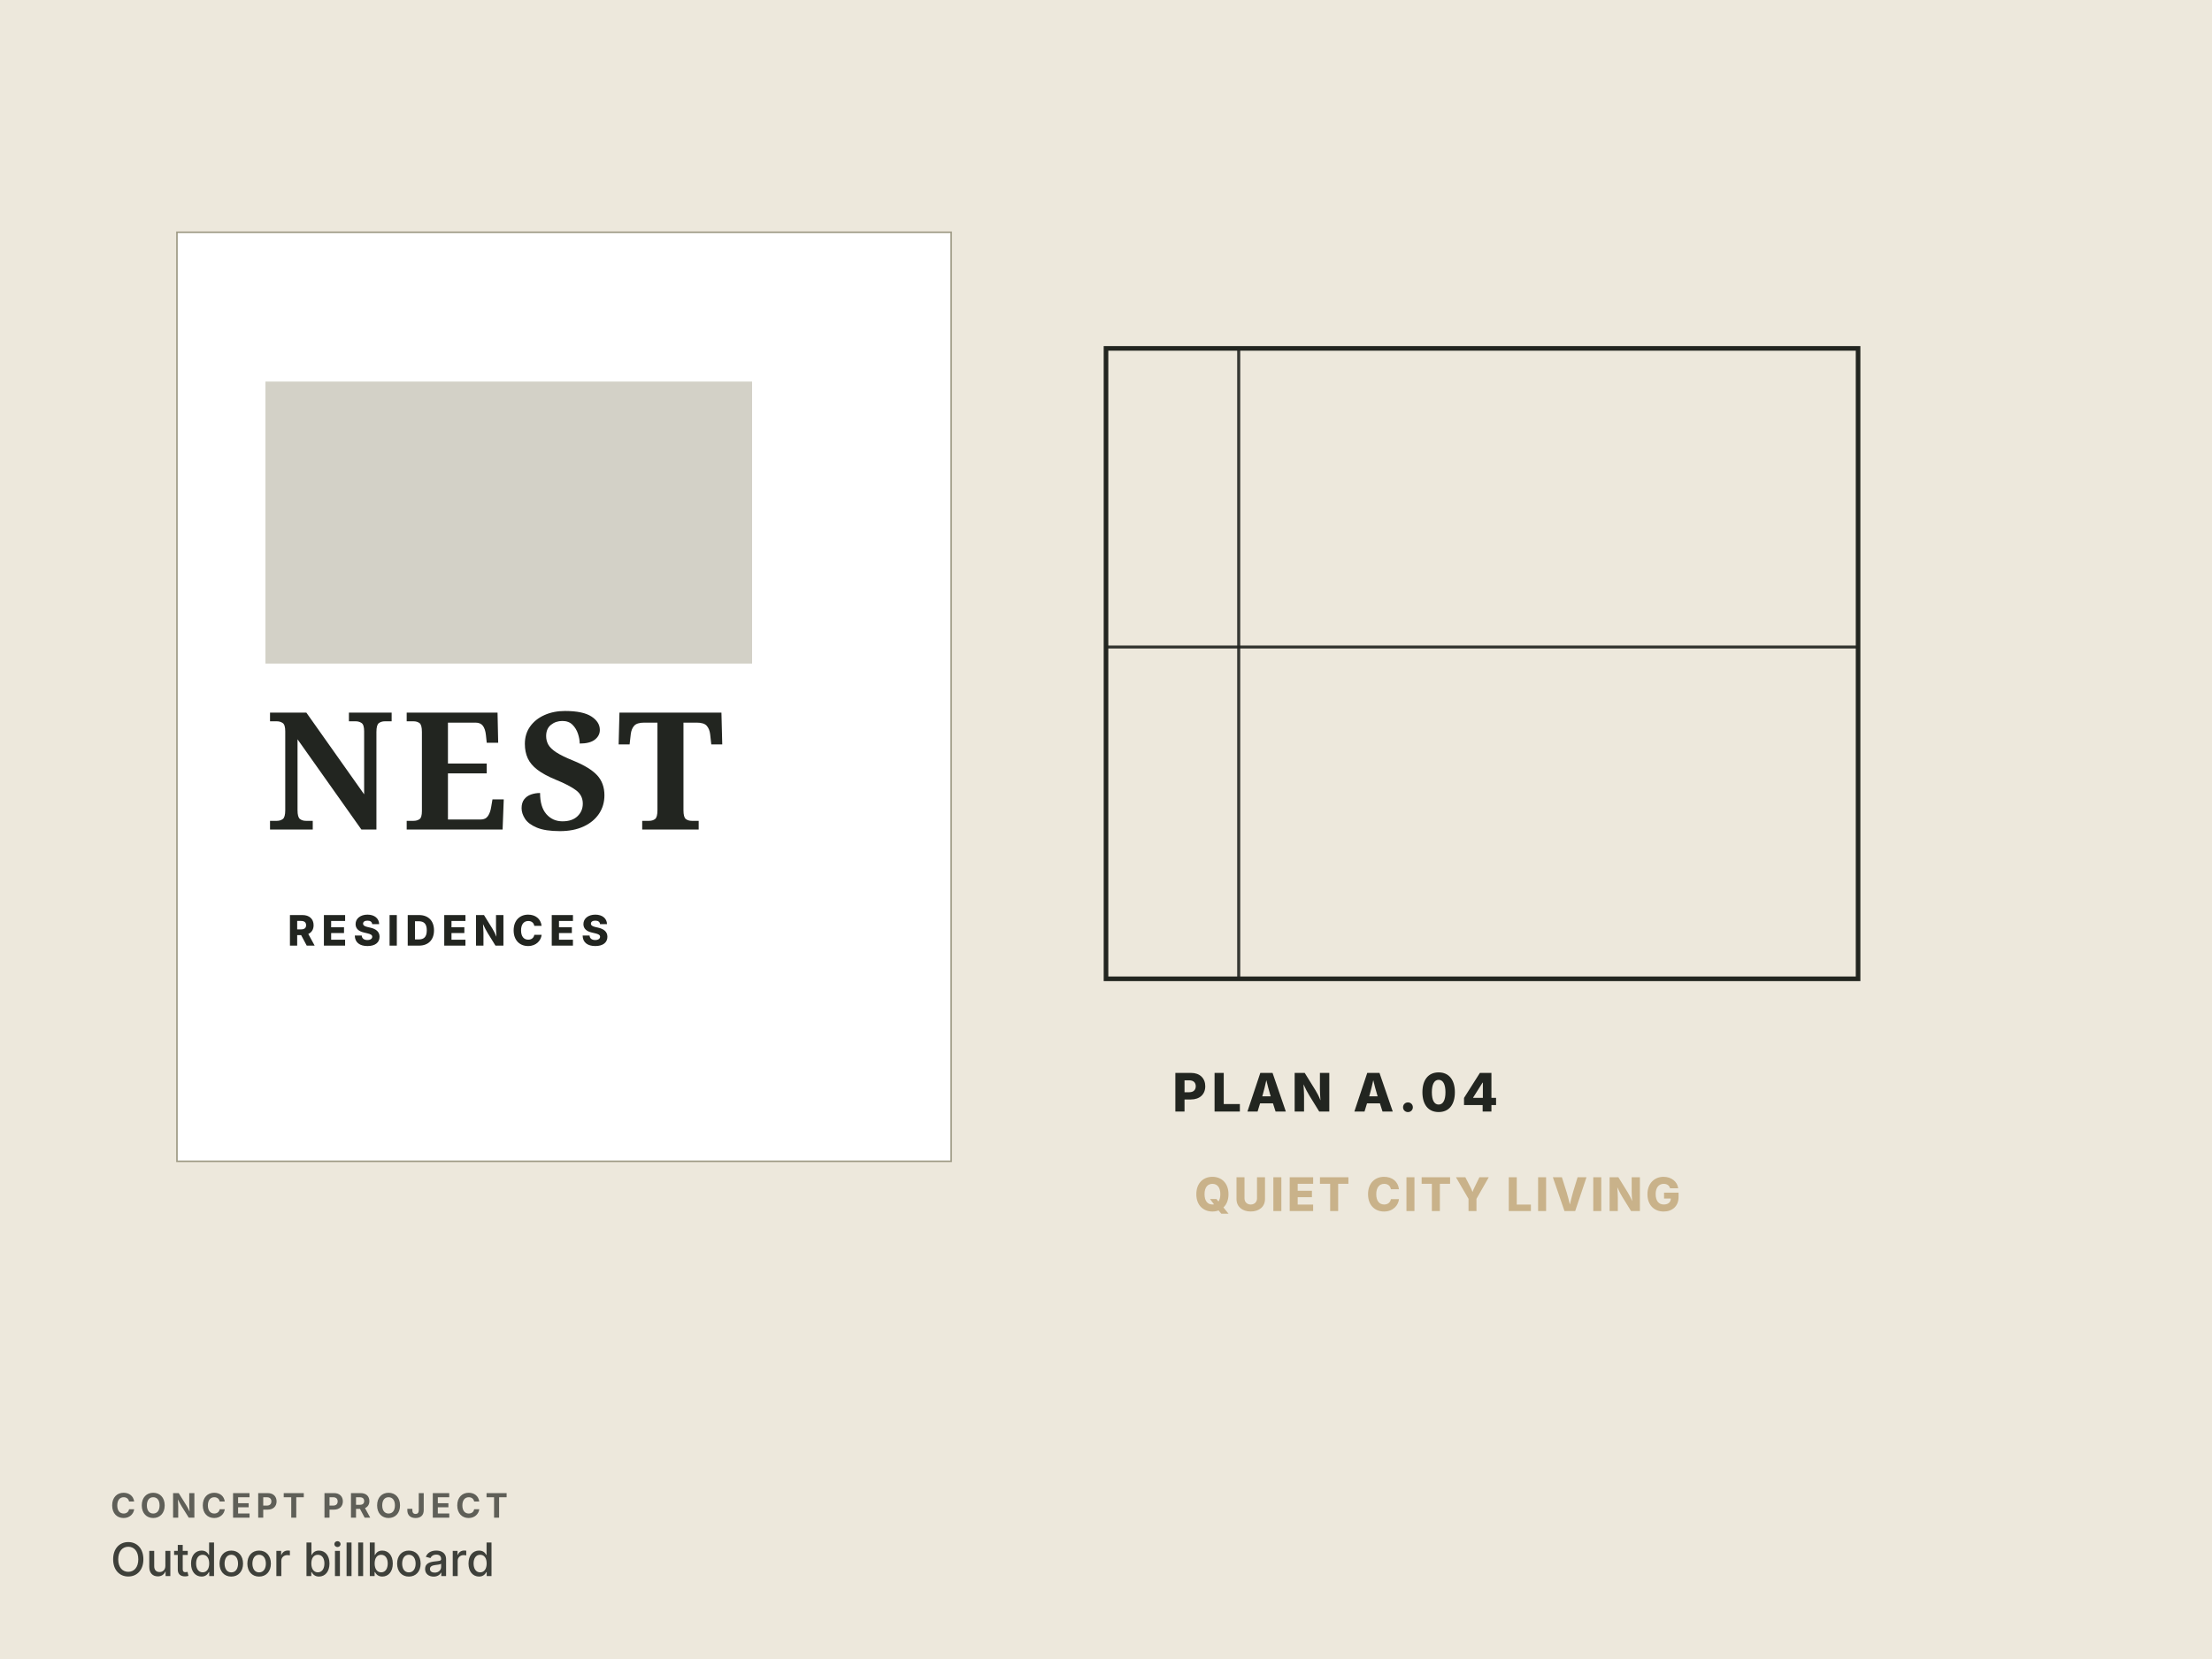
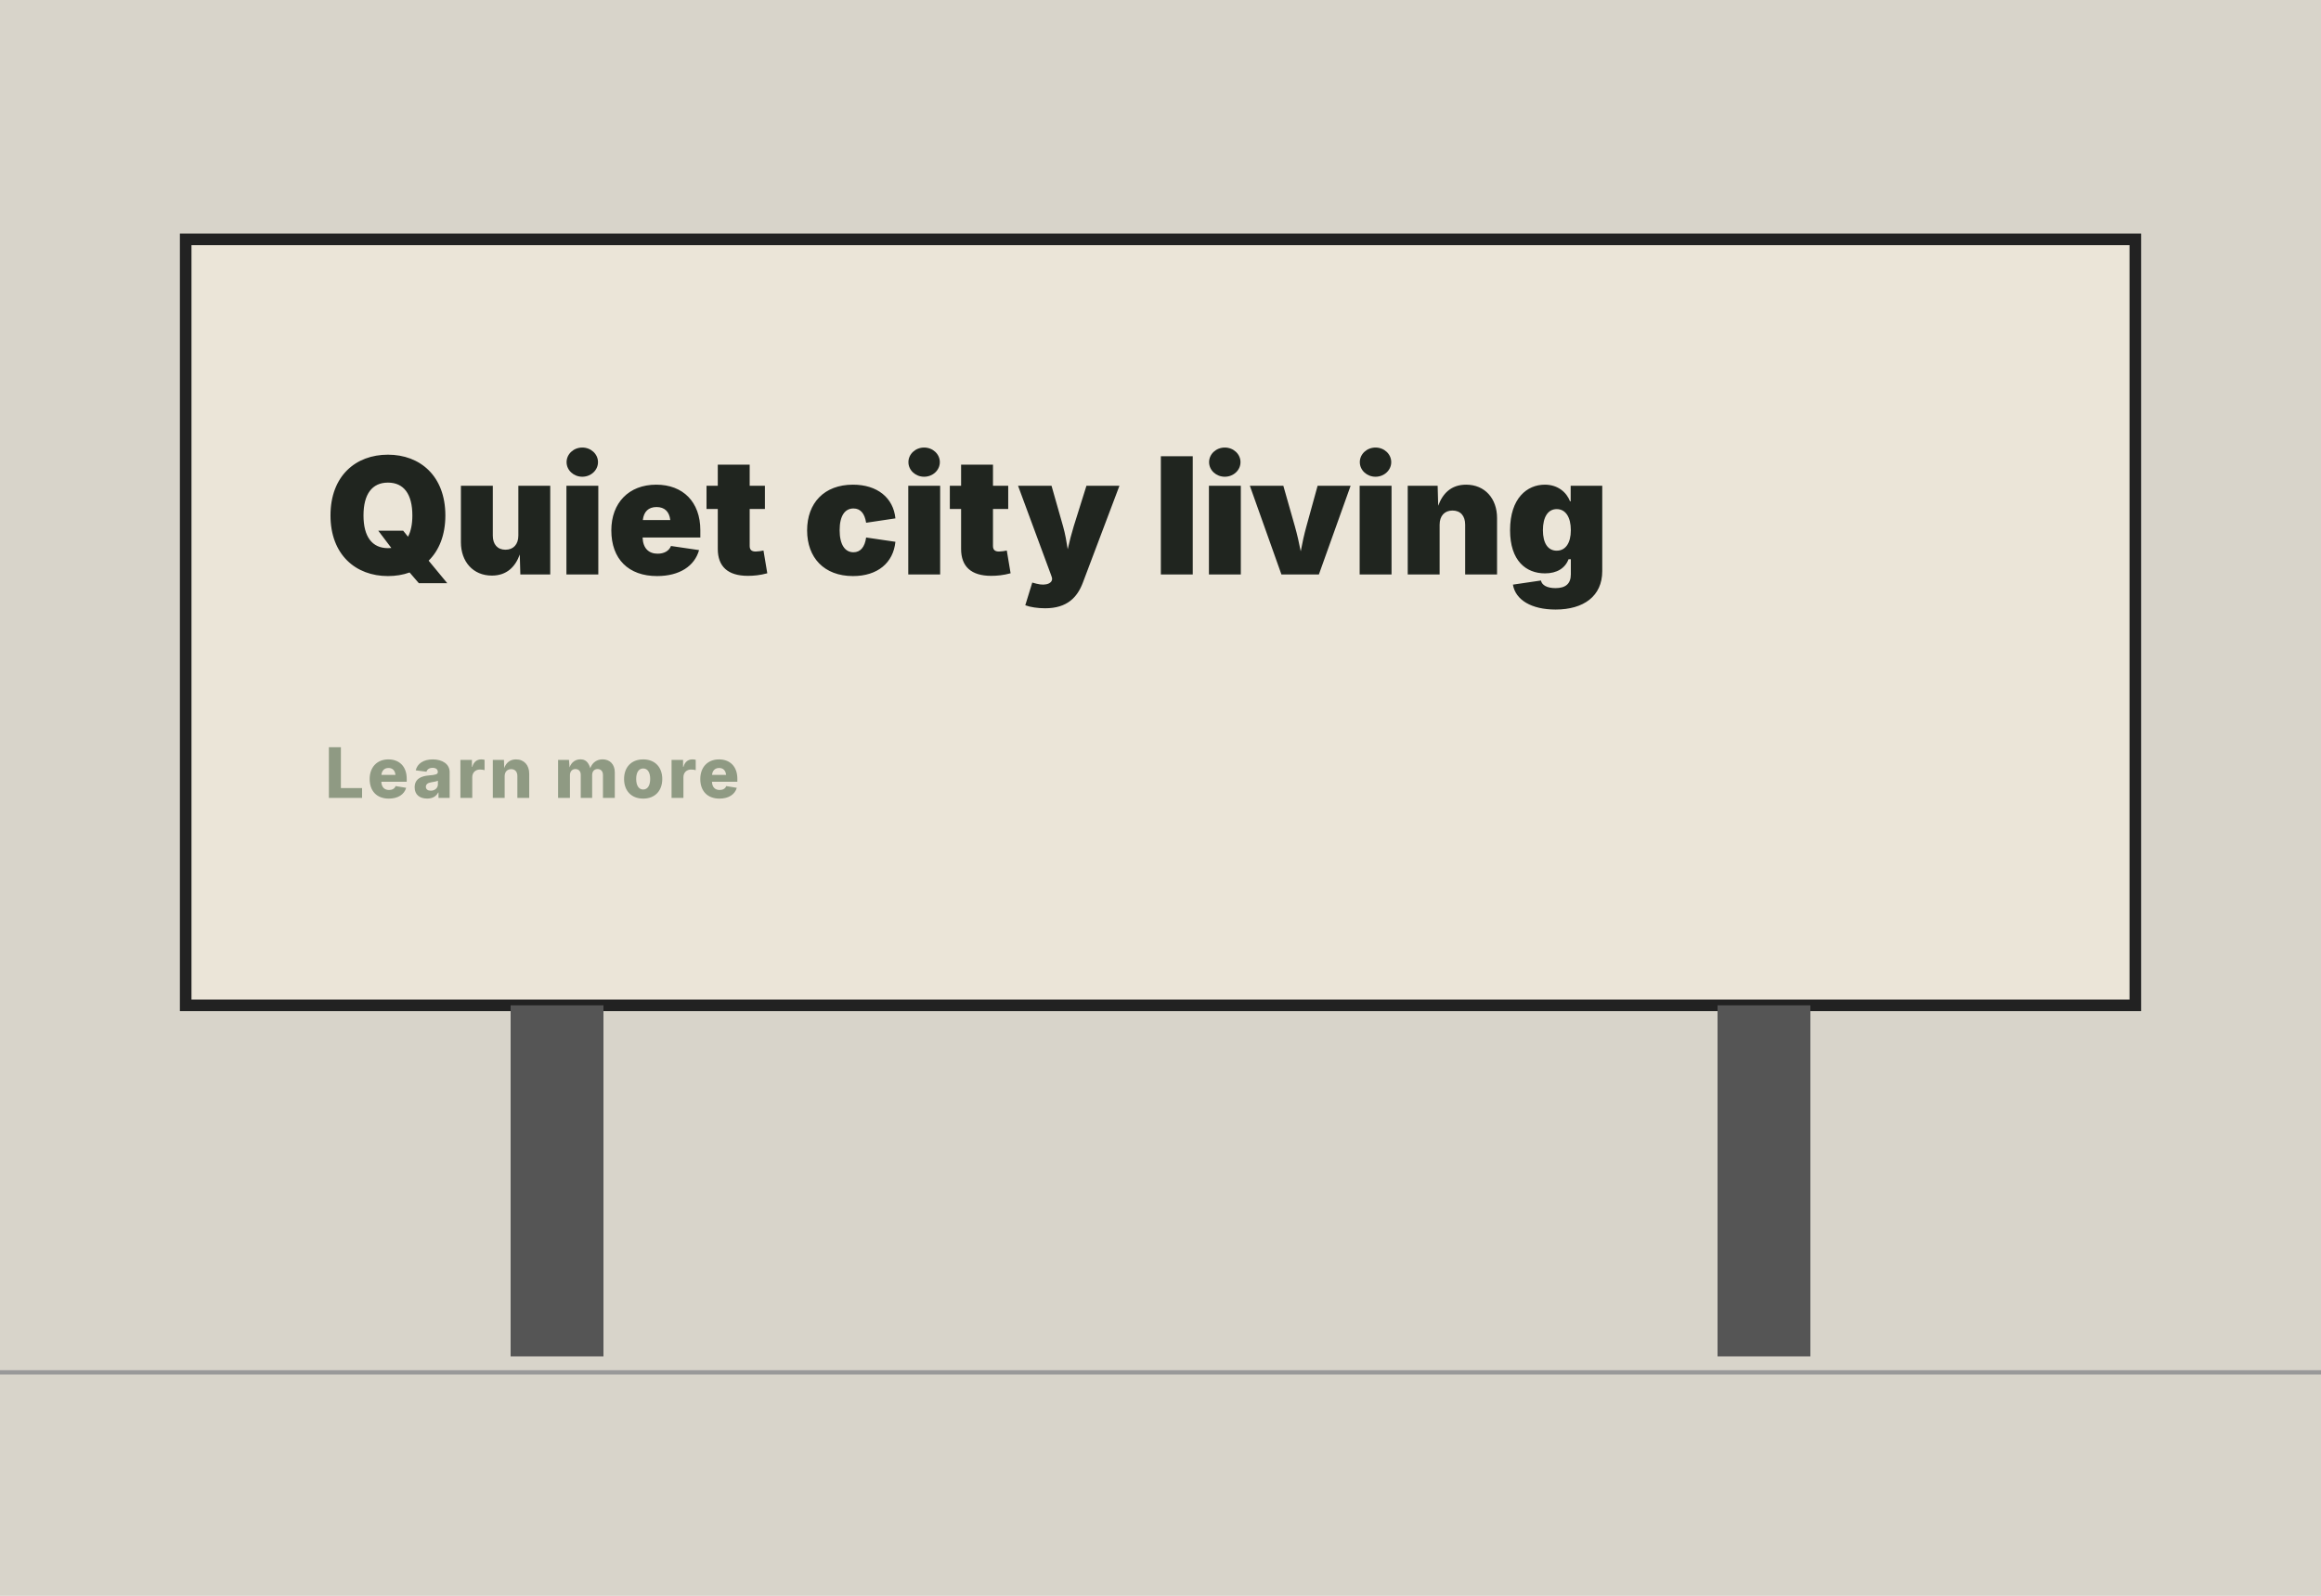
- <svg xmlns="http://www.w3.org/2000/svg" width="1440" height="1080" viewBox="0 0 1440 1080" role="img" aria-label="NEST Outdoor billboard">
-   <rect x="0" y="0" width="1440" height="1080" fill="#ede8dc" />
-   <rect x="115.2" y="151.2" width="504" height="604.8" fill="#ffffff" stroke="#9f9b86" stroke-width="1" />
-   <rect x="720" y="226.8" width="489.6" height="410.4" fill="none" stroke="#222520" stroke-width="3" />
-   <line x1="806.4" y1="226.8" x2="806.4" y2="637.2" stroke="#222520" stroke-width="2" opacity="0.9" />
-   <line x1="720" y1="421.2" x2="1209.6" y2="421.2" stroke="#222520" stroke-width="2" opacity="0.9" />
-   <rect x="172.8" y="248.4" width="316.8" height="183.6" fill="#9f9b86" opacity="0.46" />
-   <text x="172.8" y="540" font-size="106.56" fill="#222520" font-family="Cormorant Garamond, Georgia, serif" font-weight="600" letter-spacing="5">NEST</text>
-   <text x="187.2" y="615.6" font-size="27.36" fill="#222520" font-family="Inter, Arial, sans-serif" font-weight="800" letter-spacing="4">RESIDENCES</text>
-   <text x="763.2" y="723.6" font-size="34.56" fill="#222520" font-family="Inter, Arial, sans-serif" font-weight="800" letter-spacing="3">PLAN A.04</text>
-   <text x="777.6" y="788.4" font-size="30.24" fill="#c9b28a" font-family="Inter, Arial, sans-serif" font-weight="800" letter-spacing="2">QUIET CITY LIVING</text>
-   <text x="72" y="988" font-size="22" fill="#222520" font-family="Inter, Arial, sans-serif" font-weight="700" letter-spacing="3" opacity="0.7">CONCEPT PROJECT</text>
-   <text x="72" y="1026" font-size="30" fill="#222520" font-family="Inter, Arial, sans-serif" font-weight="500" opacity="0.86">Outdoor billboard</text>
+ <svg xmlns="http://www.w3.org/2000/svg" width="1600" height="1100" viewBox="0 0 1600 1100" role="img" aria-label="NEST Billboard">
+   <rect x="0" y="0" width="1600" height="1100" fill="#d8d4ca" />
+   <rect x="128" y="165" width="1344" height="528" fill="#ebe5d8" stroke="#222" stroke-width="8" />
+   <text x="224" y="396" font-size="112" fill="#20251f" font-family="Inter, Arial, sans-serif" font-weight="900">Quiet city living</text>
+   <text x="224" y="550" font-size="48" fill="#8f9a83" font-family="Inter, Arial, sans-serif" font-weight="800" letter-spacing="2">Learn more</text>
+   <rect x="352" y="693" width="64" height="242" fill="#555" />
+   <rect x="1184" y="693" width="64" height="242" fill="#555" />
+   <line x1="0" y1="946" x2="1600" y2="946" stroke="#999" stroke-width="3" opacity="1" />
</svg>
